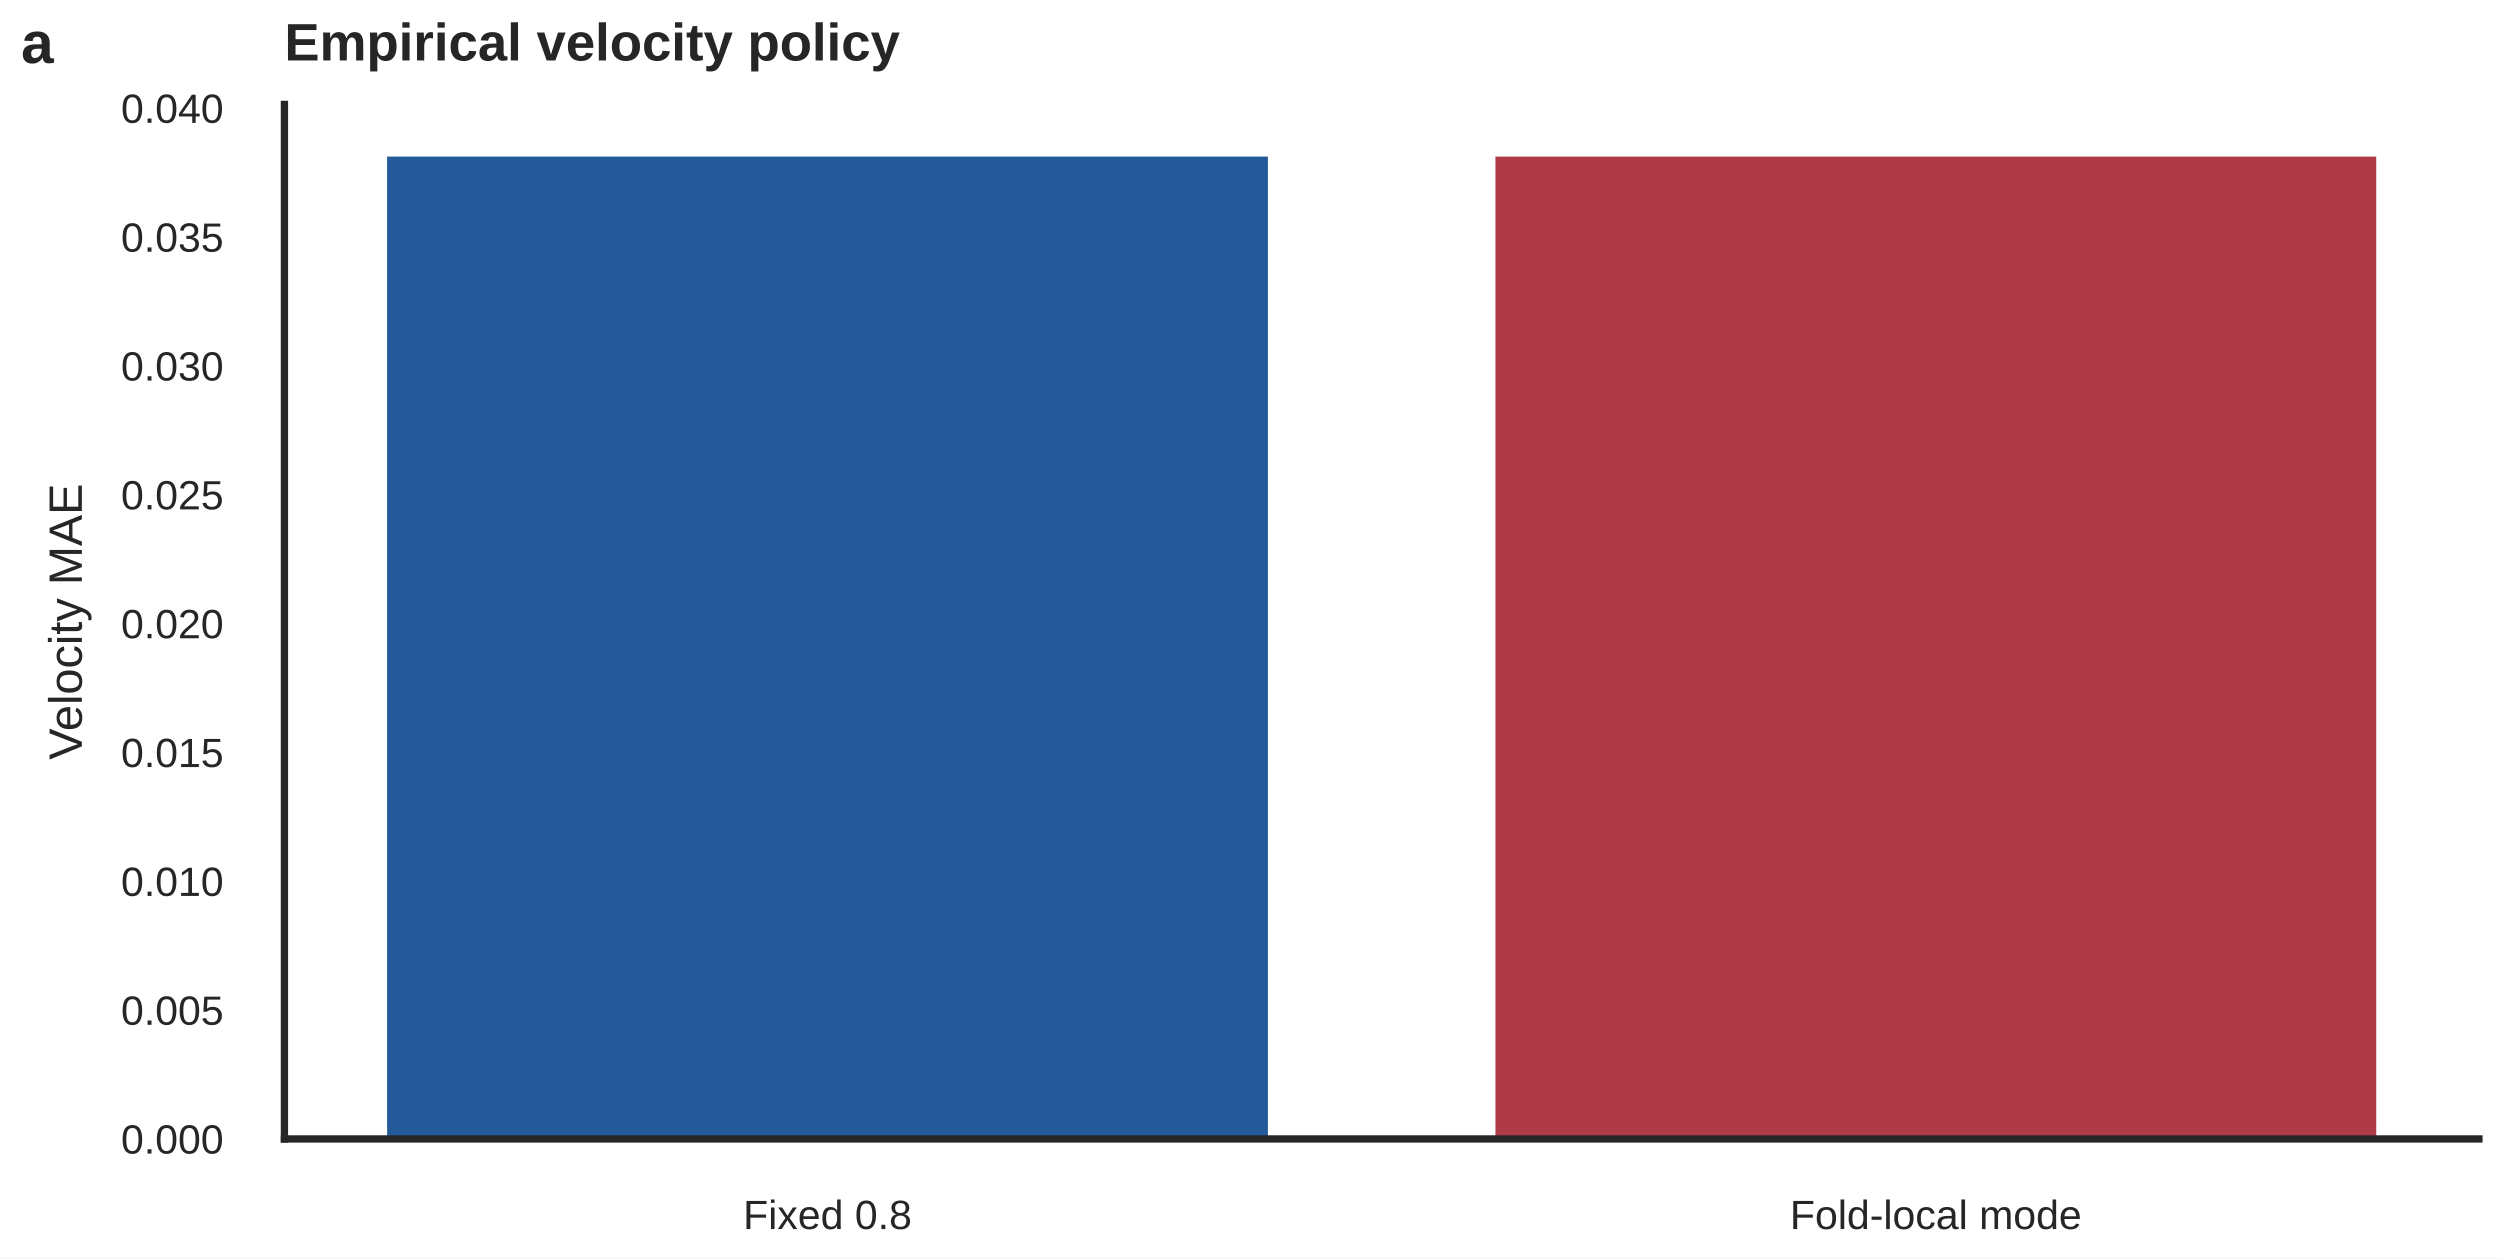
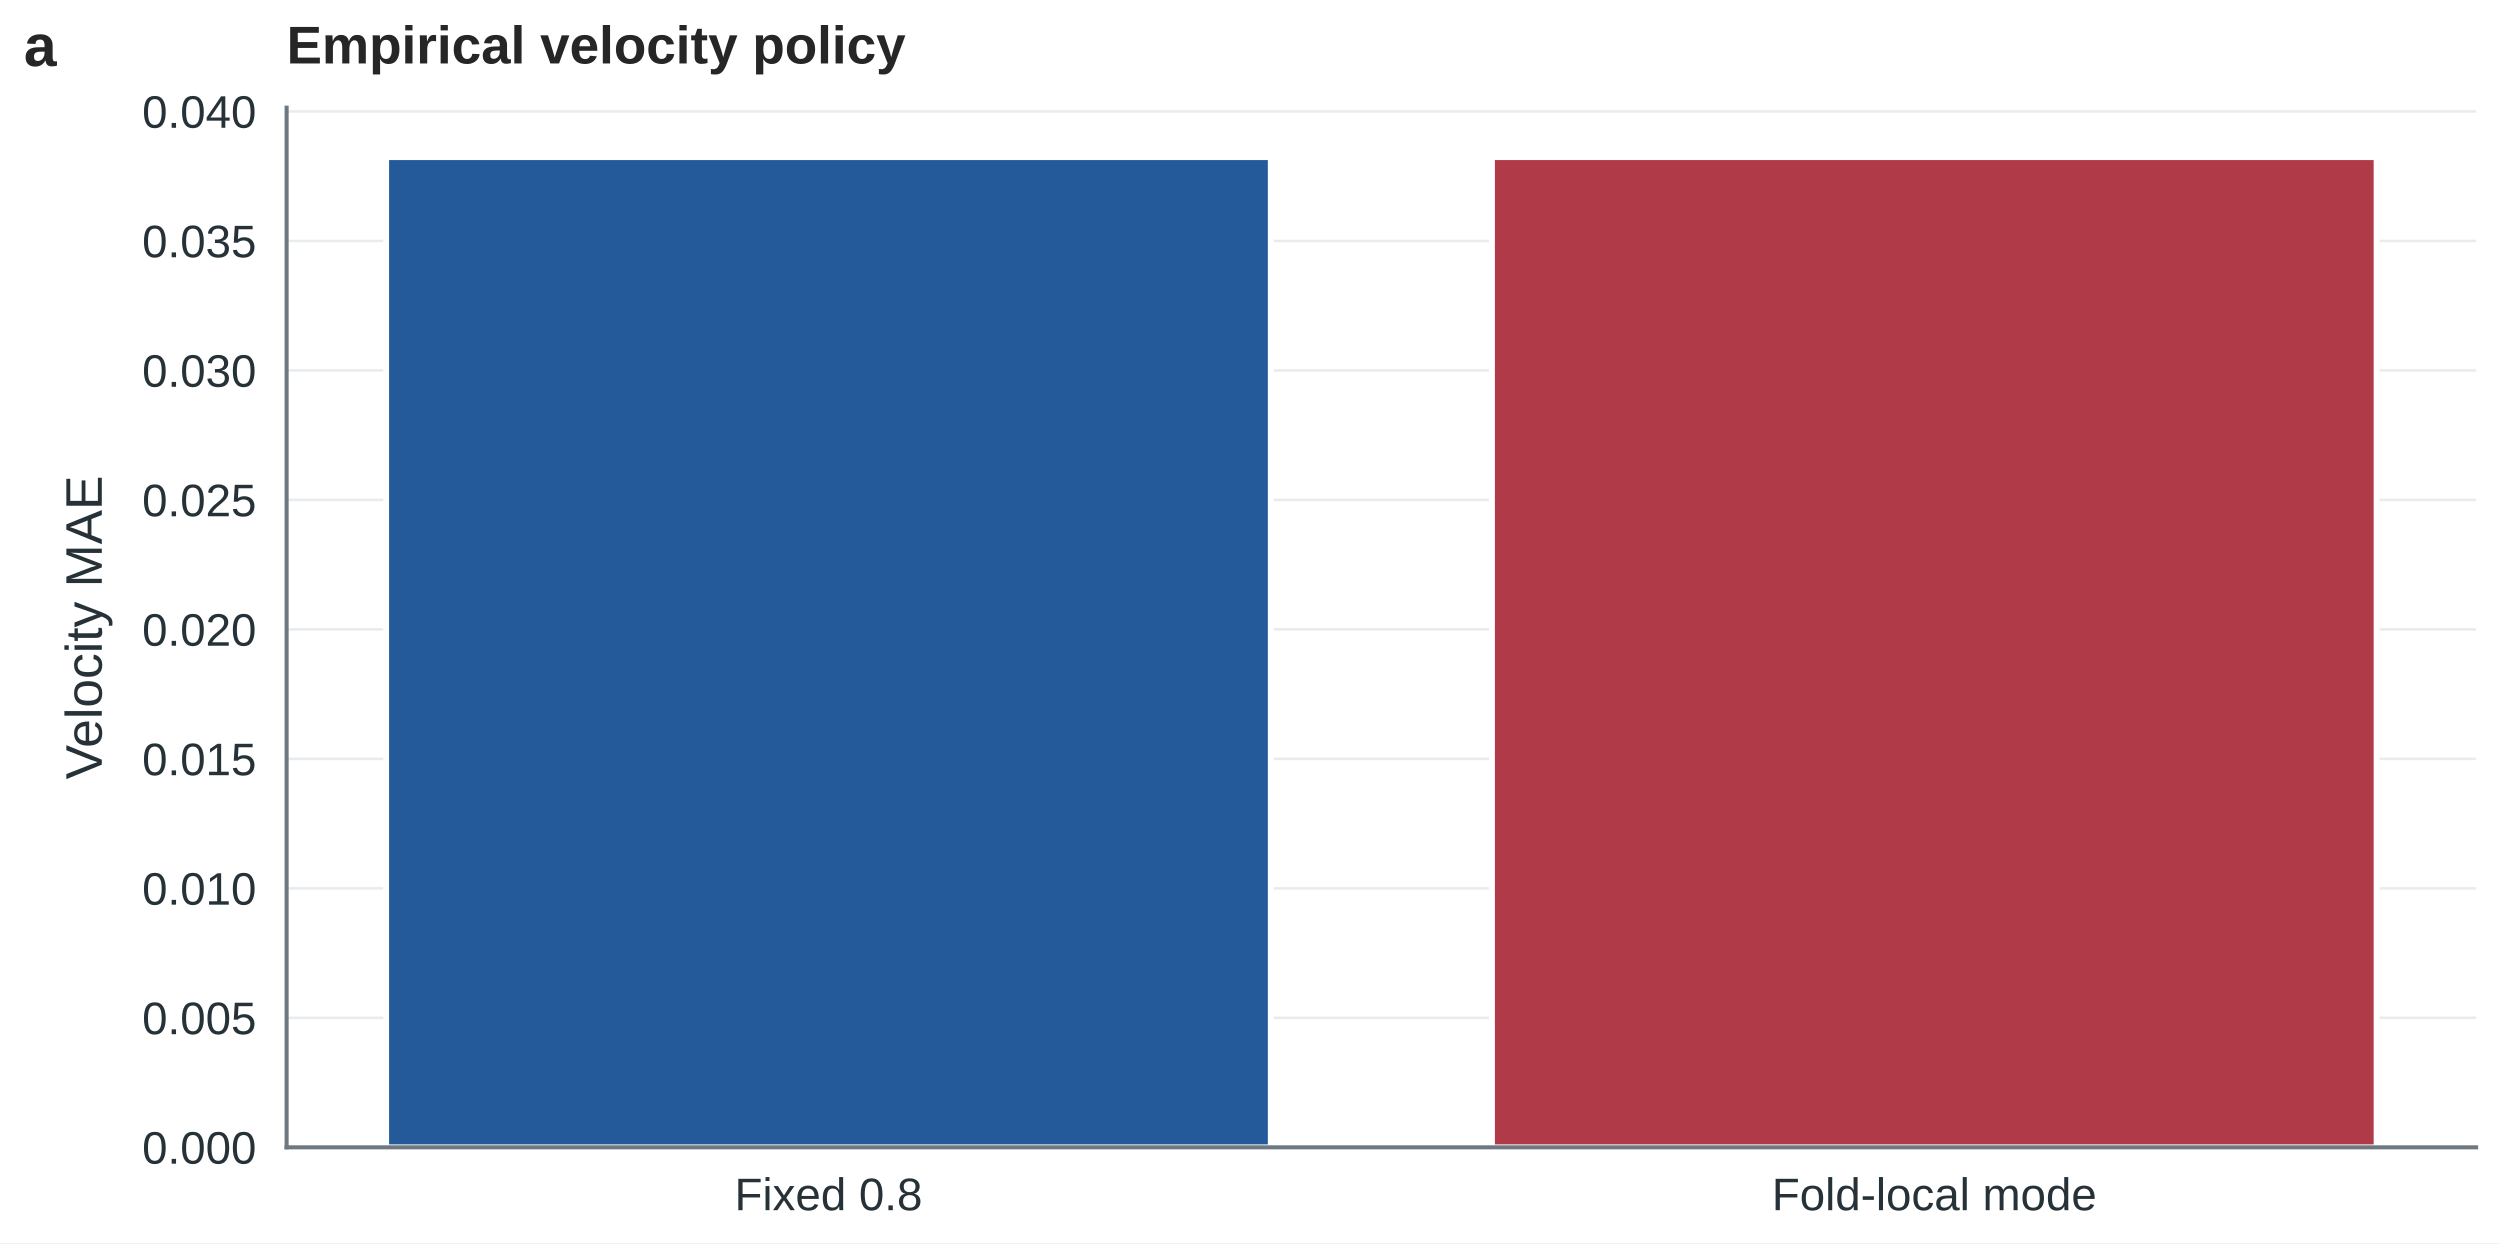
- <svg xmlns="http://www.w3.org/2000/svg" width="341.351pt" height="171.813pt" viewBox="0 0 341.351 171.813" version="1.1">
+ <svg xmlns="http://www.w3.org/2000/svg" width="339.398pt" height="168.77pt" viewBox="0 0 339.398 168.77" version="1.1">
  <defs>
    <style type="text/css">*{stroke-linejoin: round; stroke-linecap: butt}</style>
  </defs>
  <g id="figure_1">
    <g id="patch_1">
-       <path d="M 0 171.813  L 341.351 171.813  L 341.351 0  L 0 0  z " style="fill: #ffffff" />
+       <path d="M 0 168.77  L 339.398 168.77  L 339.398 0  L 0 0  z " style="fill: #ffffff" />
    </g>
    <g id="axes_1">
      <g id="patch_2">
-         <path d="M 38.836 155.512  L 338.471 155.512  L 338.471 14.256  L 38.836 14.256  z " style="fill: #ffffff" />
+         <path d="M 38.91 155.76  L 336.158 155.76  L 336.158 14.612  L 38.91 14.612  z " style="fill: #ffffff" />
      </g>
      <g id="matplotlib.axis_1">
        <g id="xtick_1">
          <g id="text_1">
-             <text style="fill: #262626; font: 5.6px 'Arial', 'DejaVu Sans', 'Liberation Sans', sans-serif; text-anchor: middle" x="112.988" y="167.82" transform="rotate(-0 112.9884 167.8199)">Fixed 0.8</text>
+             <text style="fill: #263238; font: 6.2px 'Arial', 'DejaVu Sans', 'Liberation Sans', sans-serif; text-anchor: middle" x="112.471" y="164.298" transform="rotate(-0 112.4711 164.298)">Fixed 0.8</text>
          </g>
        </g>
        <g id="xtick_2">
          <g id="text_2">
-             <text style="fill: #262626; font: 5.6px 'Arial', 'DejaVu Sans', 'Liberation Sans', sans-serif; text-anchor: middle" x="264.319" y="167.82" transform="rotate(-0 264.3193 167.8199)">Fold-local mode</text>
+             <text style="fill: #263238; font: 6.2px 'Arial', 'DejaVu Sans', 'Liberation Sans', sans-serif; text-anchor: middle" x="262.596" y="164.298" transform="rotate(-0 262.5964 164.298)">Fold-local mode</text>
          </g>
        </g>
      </g>
      <g id="matplotlib.axis_2">
        <g id="ytick_1">
+           <g id="line2d_1">
+             <path d="M 38.91 155.76  L 336.158 155.76  " clip-path="url(#p2ed9f69e2f)" style="fill: none; stroke: #aab4bf; stroke-opacity: 0.25; stroke-width: 0.35; stroke-linecap: round" />
+           </g>
          <g id="text_3">
-             <text style="fill: #262626; font: 5.6px 'Arial', 'DejaVu Sans', 'Liberation Sans', sans-serif; text-anchor: end" x="30.536" y="157.516" transform="rotate(-0 30.53622 157.5157)">0.000</text>
+             <text style="fill: #263238; font: 6.2px 'Arial', 'DejaVu Sans', 'Liberation Sans', sans-serif; text-anchor: end" x="34.81" y="157.979" transform="rotate(-0 34.80976 157.9791)">0.000</text>
          </g>
        </g>
        <g id="ytick_2">
+           <g id="line2d_2">
+             <path d="M 38.91 138.181  L 336.158 138.181  " clip-path="url(#p2ed9f69e2f)" style="fill: none; stroke: #aab4bf; stroke-opacity: 0.25; stroke-width: 0.35; stroke-linecap: round" />
+           </g>
          <g id="text_4">
-             <text style="fill: #262626; font: 5.6px 'Arial', 'DejaVu Sans', 'Liberation Sans', sans-serif; text-anchor: end" x="30.536" y="139.924" transform="rotate(-0 30.53622 139.9235)">0.005</text>
+             <text style="fill: #263238; font: 6.2px 'Arial', 'DejaVu Sans', 'Liberation Sans', sans-serif; text-anchor: end" x="34.81" y="140.4" transform="rotate(-0 34.80976 140.4002)">0.005</text>
          </g>
        </g>
        <g id="ytick_3">
+           <g id="line2d_3">
+             <path d="M 38.91 120.602  L 336.158 120.602  " clip-path="url(#p2ed9f69e2f)" style="fill: none; stroke: #aab4bf; stroke-opacity: 0.25; stroke-width: 0.35; stroke-linecap: round" />
+           </g>
          <g id="text_5">
-             <text style="fill: #262626; font: 5.6px 'Arial', 'DejaVu Sans', 'Liberation Sans', sans-serif; text-anchor: end" x="30.536" y="122.331" transform="rotate(-0 30.53622 122.3313)">0.010</text>
+             <text style="fill: #263238; font: 6.2px 'Arial', 'DejaVu Sans', 'Liberation Sans', sans-serif; text-anchor: end" x="34.81" y="122.821" transform="rotate(-0 34.80976 122.8213)">0.010</text>
          </g>
        </g>
        <g id="ytick_4">
+           <g id="line2d_4">
+             <path d="M 38.91 103.024  L 336.158 103.024  " clip-path="url(#p2ed9f69e2f)" style="fill: none; stroke: #aab4bf; stroke-opacity: 0.25; stroke-width: 0.35; stroke-linecap: round" />
+           </g>
          <g id="text_6">
-             <text style="fill: #262626; font: 5.6px 'Arial', 'DejaVu Sans', 'Liberation Sans', sans-serif; text-anchor: end" x="30.536" y="104.739" transform="rotate(-0 30.53622 104.7391)">0.015</text>
+             <text style="fill: #263238; font: 6.2px 'Arial', 'DejaVu Sans', 'Liberation Sans', sans-serif; text-anchor: end" x="34.81" y="105.242" transform="rotate(-0 34.80976 105.2425)">0.015</text>
          </g>
        </g>
        <g id="ytick_5">
+           <g id="line2d_5">
+             <path d="M 38.91 85.445  L 336.158 85.445  " clip-path="url(#p2ed9f69e2f)" style="fill: none; stroke: #aab4bf; stroke-opacity: 0.25; stroke-width: 0.35; stroke-linecap: round" />
+           </g>
          <g id="text_7">
-             <text style="fill: #262626; font: 5.6px 'Arial', 'DejaVu Sans', 'Liberation Sans', sans-serif; text-anchor: end" x="30.536" y="87.147" transform="rotate(-0 30.53622 87.14689)">0.020</text>
+             <text style="fill: #263238; font: 6.2px 'Arial', 'DejaVu Sans', 'Liberation Sans', sans-serif; text-anchor: end" x="34.81" y="87.664" transform="rotate(-0 34.80976 87.66361)">0.020</text>
          </g>
        </g>
        <g id="ytick_6">
+           <g id="line2d_6">
+             <path d="M 38.91 67.866  L 336.158 67.866  " clip-path="url(#p2ed9f69e2f)" style="fill: none; stroke: #aab4bf; stroke-opacity: 0.25; stroke-width: 0.35; stroke-linecap: round" />
+           </g>
          <g id="text_8">
-             <text style="fill: #262626; font: 5.6px 'Arial', 'DejaVu Sans', 'Liberation Sans', sans-serif; text-anchor: end" x="30.536" y="69.555" transform="rotate(-0 30.53622 69.55468)">0.025</text>
+             <text style="fill: #263238; font: 6.2px 'Arial', 'DejaVu Sans', 'Liberation Sans', sans-serif; text-anchor: end" x="34.81" y="70.085" transform="rotate(-0 34.80976 70.08473)">0.025</text>
          </g>
        </g>
        <g id="ytick_7">
+           <g id="line2d_7">
+             <path d="M 38.91 50.287  L 336.158 50.287  " clip-path="url(#p2ed9f69e2f)" style="fill: none; stroke: #aab4bf; stroke-opacity: 0.25; stroke-width: 0.35; stroke-linecap: round" />
+           </g>
          <g id="text_9">
-             <text style="fill: #262626; font: 5.6px 'Arial', 'DejaVu Sans', 'Liberation Sans', sans-serif; text-anchor: end" x="30.536" y="51.962" transform="rotate(-0 30.53622 51.96247)">0.030</text>
+             <text style="fill: #263238; font: 6.2px 'Arial', 'DejaVu Sans', 'Liberation Sans', sans-serif; text-anchor: end" x="34.81" y="52.506" transform="rotate(-0 34.80976 52.50586)">0.030</text>
          </g>
        </g>
        <g id="ytick_8">
+           <g id="line2d_8">
+             <path d="M 38.91 32.708  L 336.158 32.708  " clip-path="url(#p2ed9f69e2f)" style="fill: none; stroke: #aab4bf; stroke-opacity: 0.25; stroke-width: 0.35; stroke-linecap: round" />
+           </g>
          <g id="text_10">
-             <text style="fill: #262626; font: 5.6px 'Arial', 'DejaVu Sans', 'Liberation Sans', sans-serif; text-anchor: end" x="30.536" y="34.37" transform="rotate(-0 30.53622 34.37027)">0.035</text>
+             <text style="fill: #263238; font: 6.2px 'Arial', 'DejaVu Sans', 'Liberation Sans', sans-serif; text-anchor: end" x="34.81" y="34.927" transform="rotate(-0 34.80976 34.92699)">0.035</text>
          </g>
        </g>
        <g id="ytick_9">
+           <g id="line2d_9">
+             <path d="M 38.91 15.129  L 336.158 15.129  " clip-path="url(#p2ed9f69e2f)" style="fill: none; stroke: #aab4bf; stroke-opacity: 0.25; stroke-width: 0.35; stroke-linecap: round" />
+           </g>
          <g id="text_11">
-             <text style="fill: #262626; font: 5.6px 'Arial', 'DejaVu Sans', 'Liberation Sans', sans-serif; text-anchor: end" x="30.536" y="16.778" transform="rotate(-0 30.53622 16.77806)">0.040</text>
+             <text style="fill: #263238; font: 6.2px 'Arial', 'DejaVu Sans', 'Liberation Sans', sans-serif; text-anchor: end" x="34.81" y="17.348" transform="rotate(-0 34.80976 17.34812)">0.040</text>
          </g>
        </g>
        <g id="text_12">
-           <text style="fill: #262626; font: 6.4px 'Arial', 'DejaVu Sans', 'Liberation Sans', sans-serif; text-anchor: middle" x="11.177" y="84.884" transform="rotate(-90 11.17697 84.88399)">Velocity MAE</text>
+           <text style="fill: #263238; font: 7px 'Arial', 'DejaVu Sans', 'Liberation Sans', sans-serif; text-anchor: middle" x="13.823" y="85.186" transform="rotate(-90 13.82292 85.18617)">Velocity MAE</text>
        </g>
      </g>
      <g id="patch_3">
-         <path d="M 52.456 155.512  L 173.521 155.512  L 173.521 20.983  L 52.456 20.983  z " clip-path="url(#pe7f4dad4ae)" style="fill: #245a9a; stroke: #ffffff; stroke-width: 0.8; stroke-linejoin: miter" />
+         <path d="M 52.421 155.76  L 172.521 155.76  L 172.521 21.334  L 52.421 21.334  z " clip-path="url(#p2ed9f69e2f)" style="fill: #245a9a; stroke: #ffffff; stroke-width: 0.8; stroke-linejoin: miter" />
      </g>
      <g id="patch_4">
-         <path d="M 203.787 155.512  L 324.852 155.512  L 324.852 20.983  L 203.787 20.983  z " clip-path="url(#pe7f4dad4ae)" style="fill: #b03a48; stroke: #ffffff; stroke-width: 0.8; stroke-linejoin: miter" />
+         <path d="M 202.546 155.76  L 322.646 155.76  L 322.646 21.334  L 202.546 21.334  z " clip-path="url(#p2ed9f69e2f)" style="fill: #b03a48; stroke: #ffffff; stroke-width: 0.8; stroke-linejoin: miter" />
      </g>
      <g id="patch_5">
-         <path d="M 38.836 155.512  L 38.836 14.256  " style="fill: none; stroke: #262626; stroke-linejoin: miter; stroke-linecap: square" />
+         <path d="M 38.91 155.76  L 38.91 14.612  " style="fill: none; stroke: #6e7881; stroke-width: 0.55; stroke-linejoin: miter; stroke-linecap: square" />
      </g>
      <g id="patch_6">
-         <path d="M 38.836 155.512  L 338.471 155.512  " style="fill: none; stroke: #262626; stroke-linejoin: miter; stroke-linecap: square" />
+         <path d="M 38.91 155.76  L 336.158 155.76  " style="fill: none; stroke: #6e7881; stroke-width: 0.55; stroke-linejoin: miter; stroke-linecap: square" />
      </g>
      <g id="text_13">
-         <text style="fill: #262626; font: 700 8px 'Arial', 'DejaVu Sans', 'Liberation Sans', sans-serif; text-anchor: start" x="2.88" y="8.606" transform="rotate(-0 2.88 8.60625)">a</text>
+         <text style="fill: #262626; font: 700 8px 'Arial', 'DejaVu Sans', 'Liberation Sans', sans-serif; text-anchor: start" x="3.24" y="8.966" transform="rotate(-0 3.24 8.96625)">a</text>
      </g>
      <g id="text_14">
-         <text style="fill: #262626; font: 700 7.2px 'Arial', 'DejaVu Sans', 'Liberation Sans', sans-serif; text-anchor: start" x="38.836" y="8.256" transform="rotate(-0 38.83622 8.256453)">Empirical velocity policy</text>
+         <text style="fill: #262626; font: 700 7.2px 'Arial', 'DejaVu Sans', 'Liberation Sans', sans-serif; text-anchor: start" x="38.91" y="8.612" transform="rotate(-0 38.90976 8.61217)">Empirical velocity policy</text>
      </g>
    </g>
  </g>
  <defs>
-     <clipPath id="pe7f4dad4ae">
-       <rect x="38.836" y="14.256" width="299.635" height="141.255" />
+     <clipPath id="p2ed9f69e2f">
+       <rect x="38.91" y="14.612" width="297.248" height="141.148" />
    </clipPath>
  </defs>
</svg>
